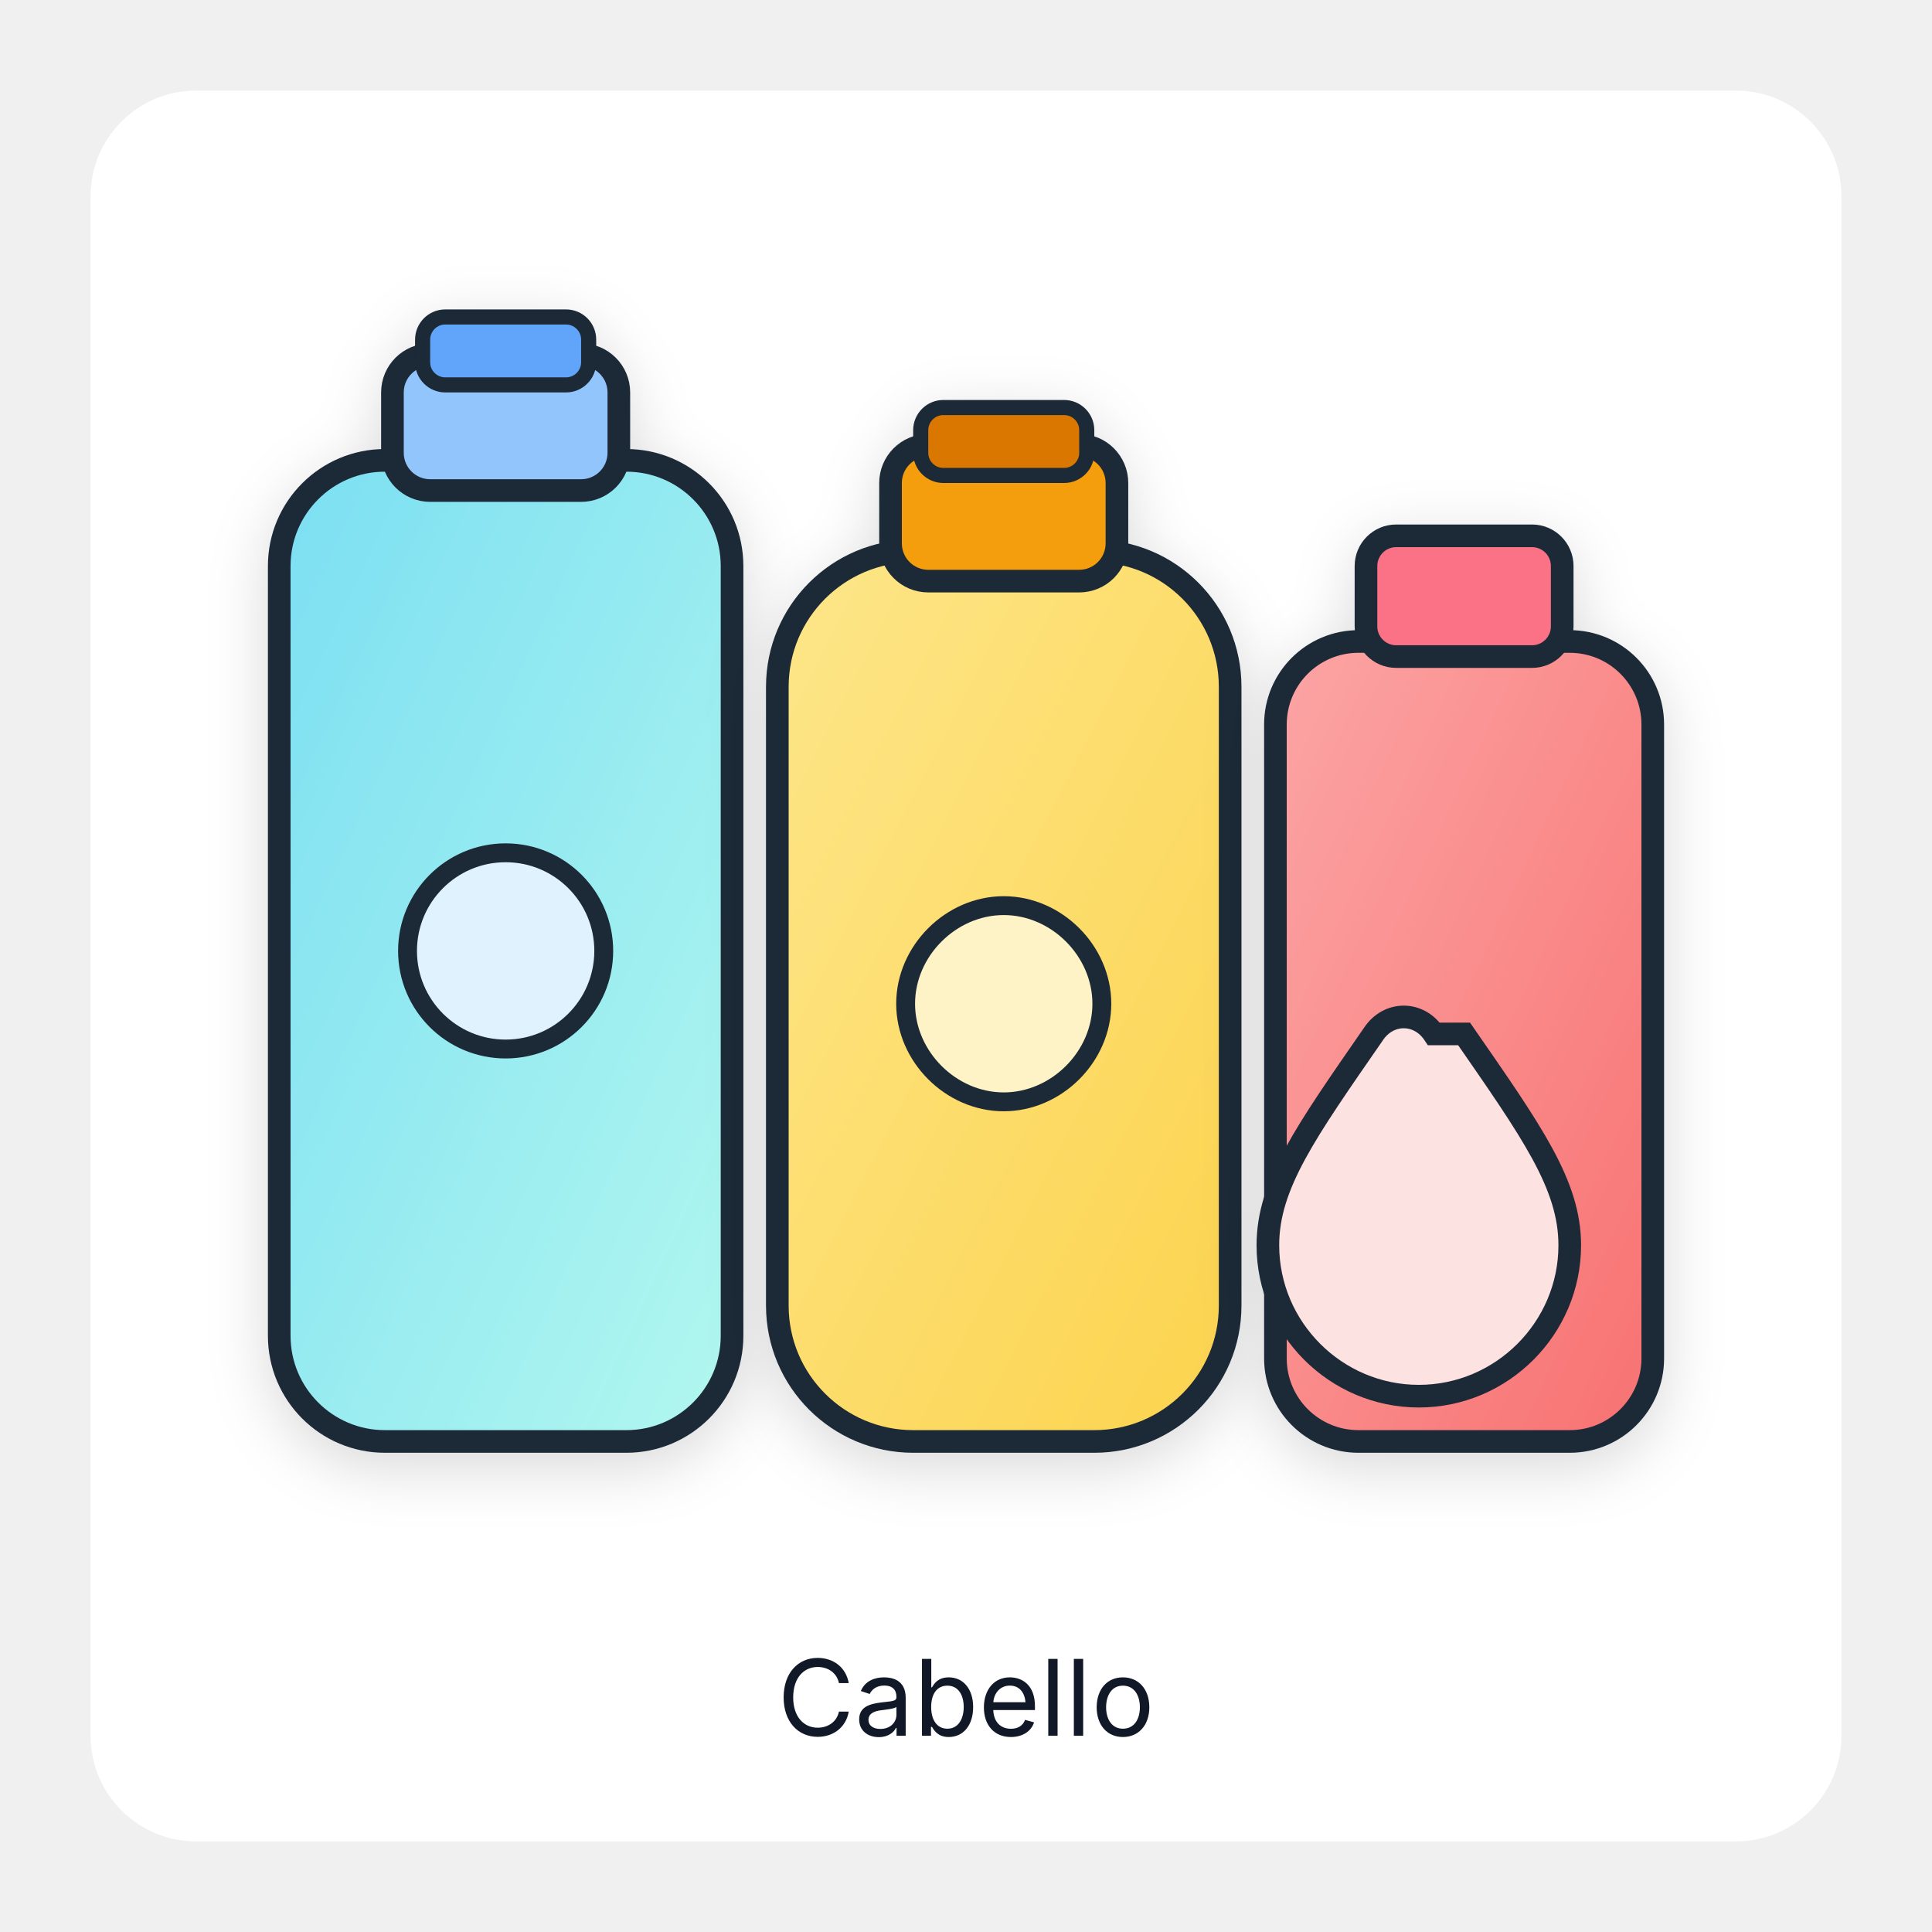
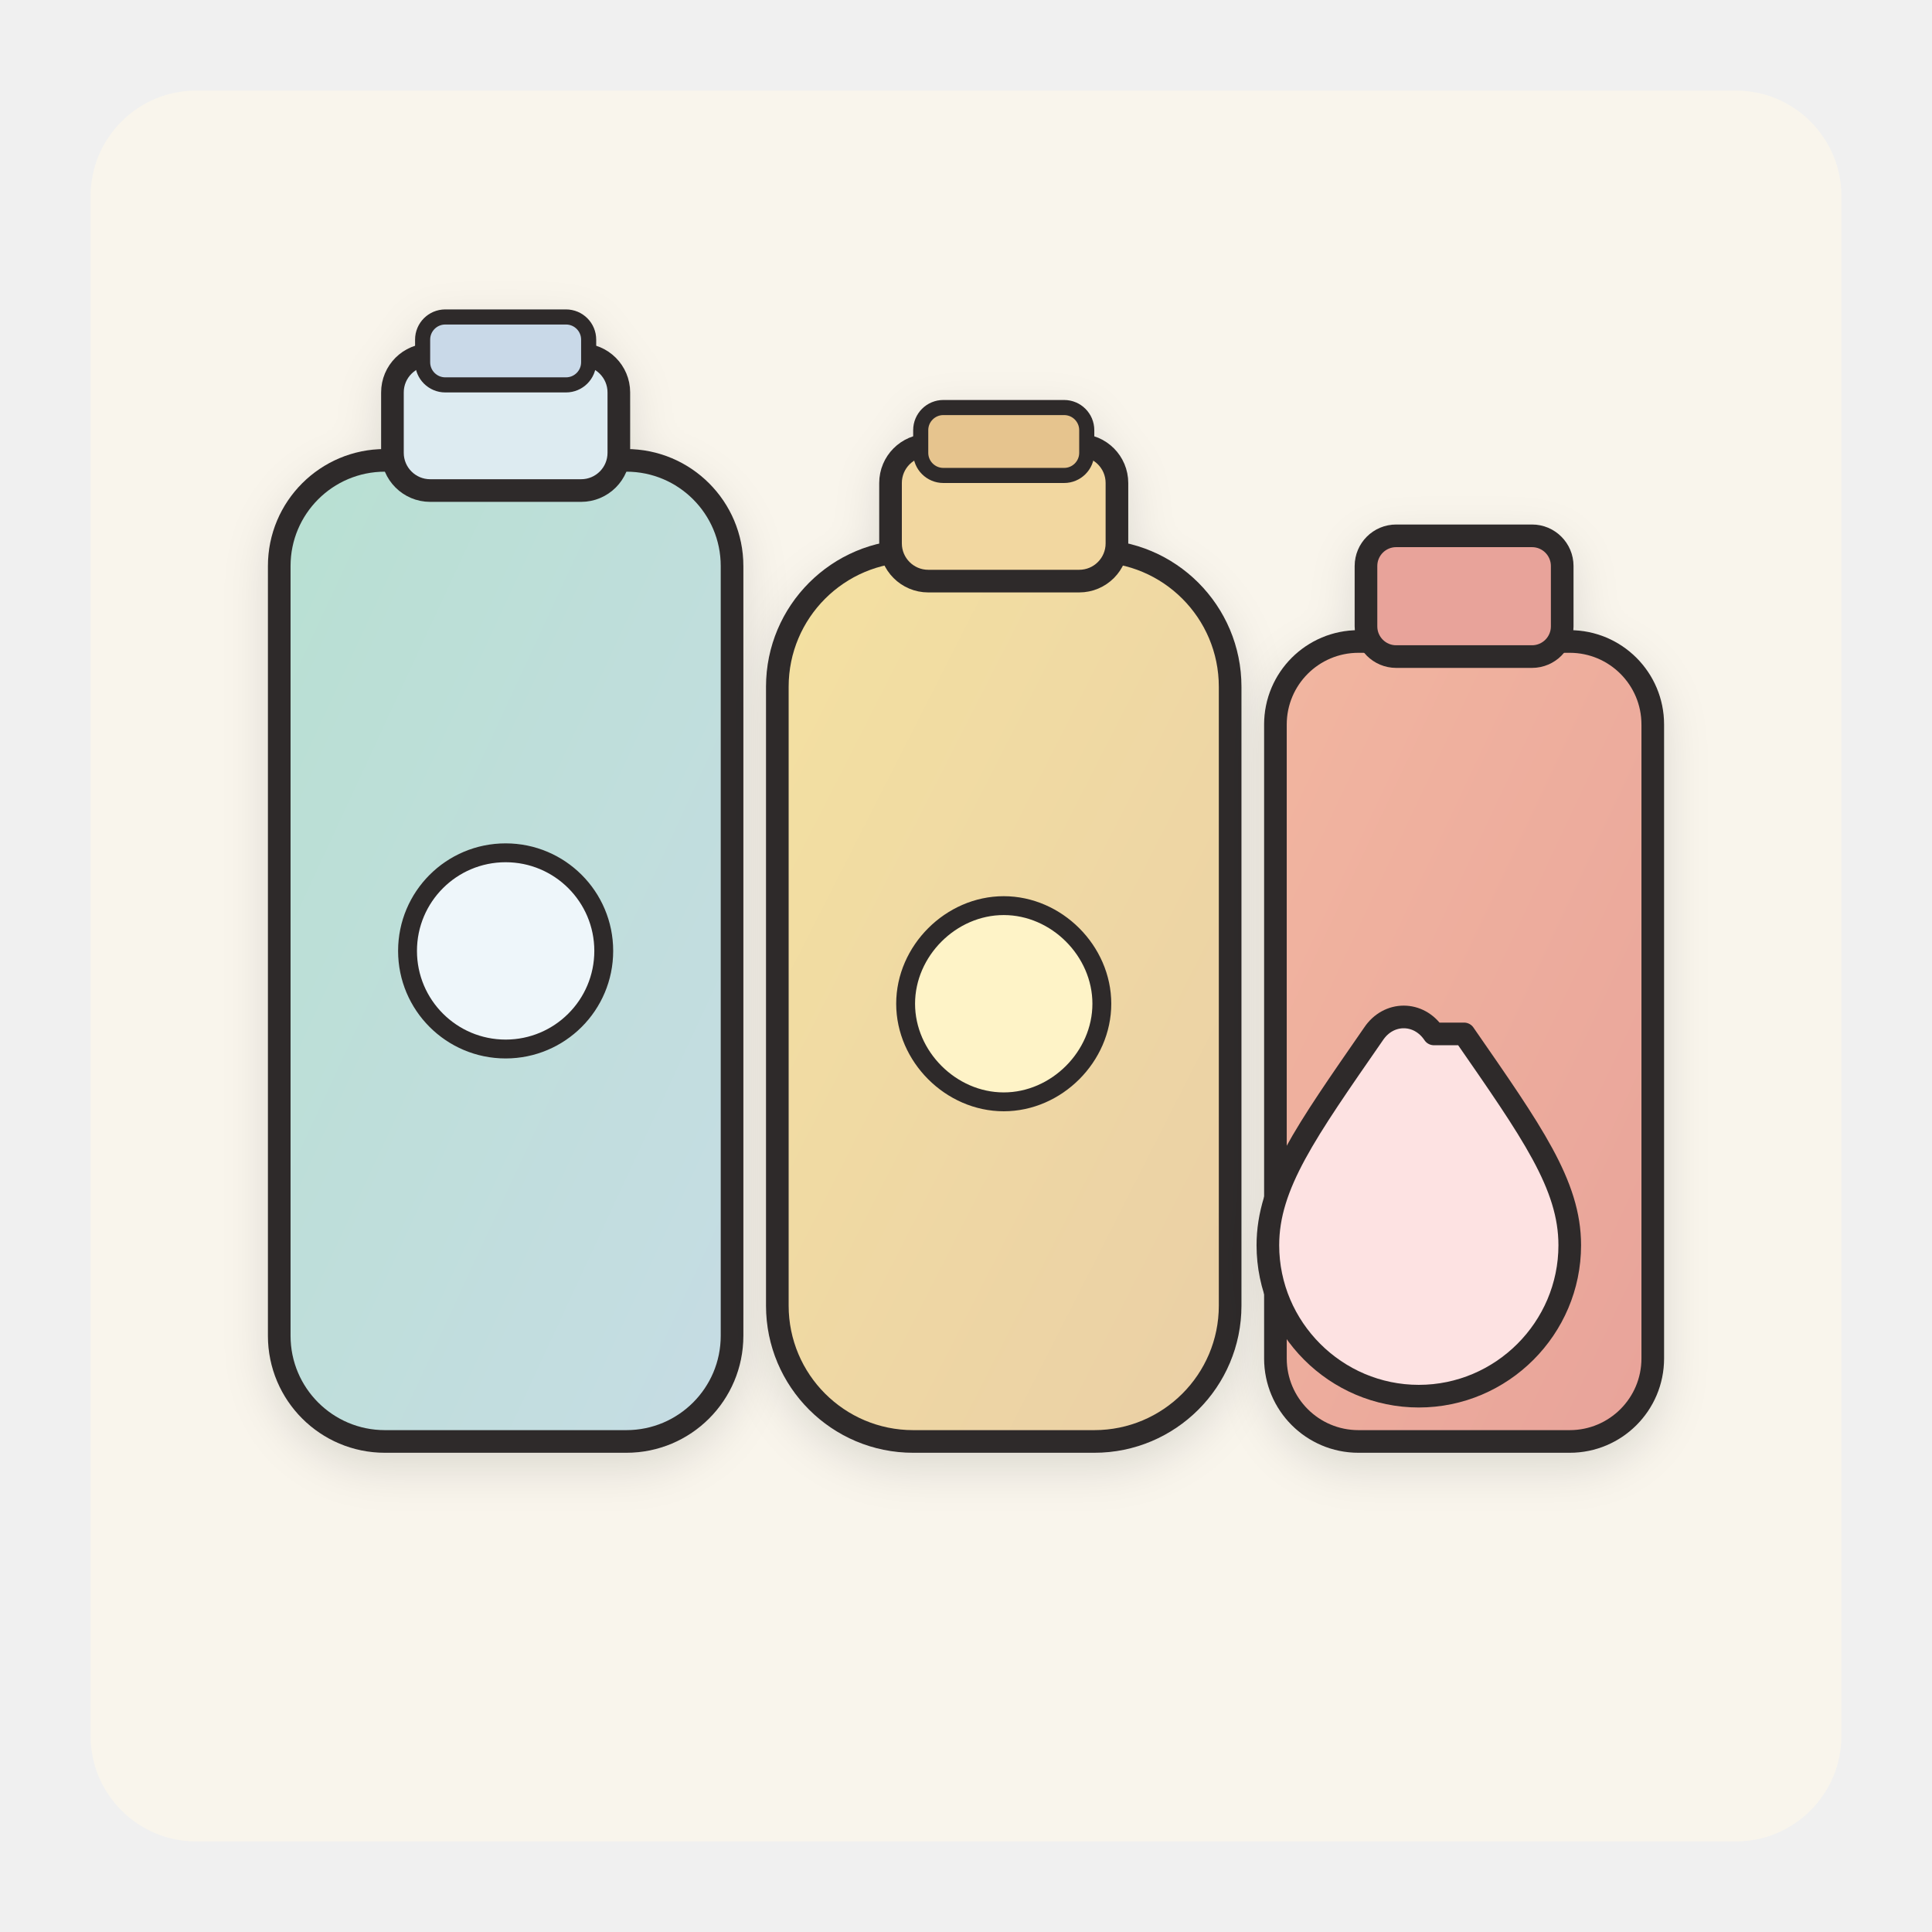
<svg xmlns="http://www.w3.org/2000/svg" viewBox="0 0 512 512" width="512" height="512" fill="none">
  <defs>
    <linearGradient id="g1" x1="0" y1="0" x2="1" y2="1">
-       <stop offset="0%" stop-color="#7BDFF2" />
-       <stop offset="100%" stop-color="#B2F7EF" />
+       <stop offset="0%" stop-color="#B8E0D2" />
+       <stop offset="100%" stop-color="#C6DCE4" />
    </linearGradient>
    <linearGradient id="g2" x1="0" y1="0" x2="1" y2="1">
-       <stop offset="0%" stop-color="#FDE68A" />
-       <stop offset="100%" stop-color="#FCD34D" />
+       <stop offset="0%" stop-color="#F4E1A1" />
+       <stop offset="100%" stop-color="#EACFA6" />
    </linearGradient>
    <linearGradient id="g3" x1="0" y1="0" x2="1" y2="1">
-       <stop offset="0%" stop-color="#FCA5A5" />
-       <stop offset="100%" stop-color="#F87171" />
+       <stop offset="0%" stop-color="#F2B6A0" />
+       <stop offset="100%" stop-color="#E8A39A" />
    </linearGradient>
    <filter id="shadow" x="-20%" y="-20%" width="140%" height="140%">
-       <feDropShadow dx="0" dy="4" stdDeviation="8" flood-color="#000" flood-opacity="0.15" />
+       <feDropShadow dx="0" dy="4" stdDeviation="6" flood-color="#000" flood-opacity="0.12" />
    </filter>
  </defs>
-   <rect x="24" y="24" width="464" height="464" rx="28" fill="#ffffff" />
-   <g filter="url(#shadow)">
-     <rect x="74" y="122" width="120" height="260" rx="28" fill="url(#g1)" stroke="#1F2937" stroke-width="6" />
-     <rect x="104" y="94" width="60" height="36" rx="10" fill="#93C5FD" stroke="#1F2937" stroke-width="6" />
-     <rect x="112" y="84" width="44" height="18" rx="6" fill="#60A5FA" stroke="#1F2937" stroke-width="4" />
-     <circle cx="134" cy="252" r="26" fill="#E0F2FE" stroke="#1F2937" stroke-width="5" />
+   <rect x="24" y="24" width="464" height="464" rx="28" fill="#F9F5EC" />
+   <g filter="url(#shadow)" stroke-linecap="round" stroke-linejoin="round">
+     <rect x="74" y="122" width="120" height="260" rx="28" fill="url(#g1)" stroke="#2F2A2A" stroke-width="6" />
+     <rect x="104" y="94" width="60" height="36" rx="10" fill="#DDEBF1" stroke="#2F2A2A" stroke-width="6" />
+     <rect x="112" y="84" width="44" height="18" rx="6" fill="#C9D9E8" stroke="#2F2A2A" stroke-width="4" />
+     <circle cx="134" cy="252" r="26" fill="#EEF6FA" stroke="#2F2A2A" stroke-width="5" />
  </g>
-   <g filter="url(#shadow)">
-     <rect x="206" y="146" width="120" height="236" rx="36" fill="url(#g2)" stroke="#1F2937" stroke-width="6" />
-     <rect x="236" y="118" width="60" height="36" rx="10" fill="#F59E0B" stroke="#1F2937" stroke-width="6" />
-     <rect x="244" y="108" width="44" height="18" rx="6" fill="#D97706" stroke="#1F2937" stroke-width="4" />
-     <path d="M266 240c14 0 26 12 26 26s-12 26-26 26-26-12-26-26 12-26 26-26z" fill="#FEF3C7" stroke="#1F2937" stroke-width="5" />
+   <g filter="url(#shadow)" stroke-linecap="round" stroke-linejoin="round">
+     <rect x="206" y="146" width="120" height="236" rx="36" fill="url(#g2)" stroke="#2F2A2A" stroke-width="6" />
+     <rect x="236" y="118" width="60" height="36" rx="10" fill="#F2D7A0" stroke="#2F2A2A" stroke-width="6" />
+     <rect x="244" y="108" width="44" height="18" rx="6" fill="#E6C48E" stroke="#2F2A2A" stroke-width="4" />
+     <path d="M266 240c14 0 26 12 26 26s-12 26-26 26-26-12-26-26 12-26 26-26z" fill="#FEF3C7" stroke="#2F2A2A" stroke-width="5" />
  </g>
-   <g filter="url(#shadow)">
-     <rect x="338" y="170" width="100" height="212" rx="22" fill="url(#g3)" stroke="#1F2937" stroke-width="6" />
-     <rect x="362" y="142" width="52" height="32" rx="8" fill="#FB7185" stroke="#1F2937" stroke-width="6" />
-     <path d="M388 274c18 26 28 40 28 56 0 22-18 40-40 40s-40-18-40-40c0-16 10-30 28-56 4-6 12-6 16 0z" fill="#FDE2E2" stroke="#1F2937" stroke-width="6" />
+   <g filter="url(#shadow)" stroke-linecap="round" stroke-linejoin="round">
+     <rect x="338" y="170" width="100" height="212" rx="22" fill="url(#g3)" stroke="#2F2A2A" stroke-width="6" />
+     <rect x="362" y="142" width="52" height="32" rx="8" fill="#E8A39A" stroke="#2F2A2A" stroke-width="6" />
+     <path d="M388 274c18 26 28 40 28 56 0 22-18 40-40 40s-40-18-40-40c0-16 10-30 28-56 4-6 12-6 16 0z" fill="#FDE2E2" stroke="#2F2A2A" stroke-width="6" />
  </g>
-   <text x="256" y="460" text-anchor="middle" font-family="Inter, system-ui, -apple-system, Segoe UI, Roboto" font-size="28" fill="#111827">Cabello</text>
</svg>
